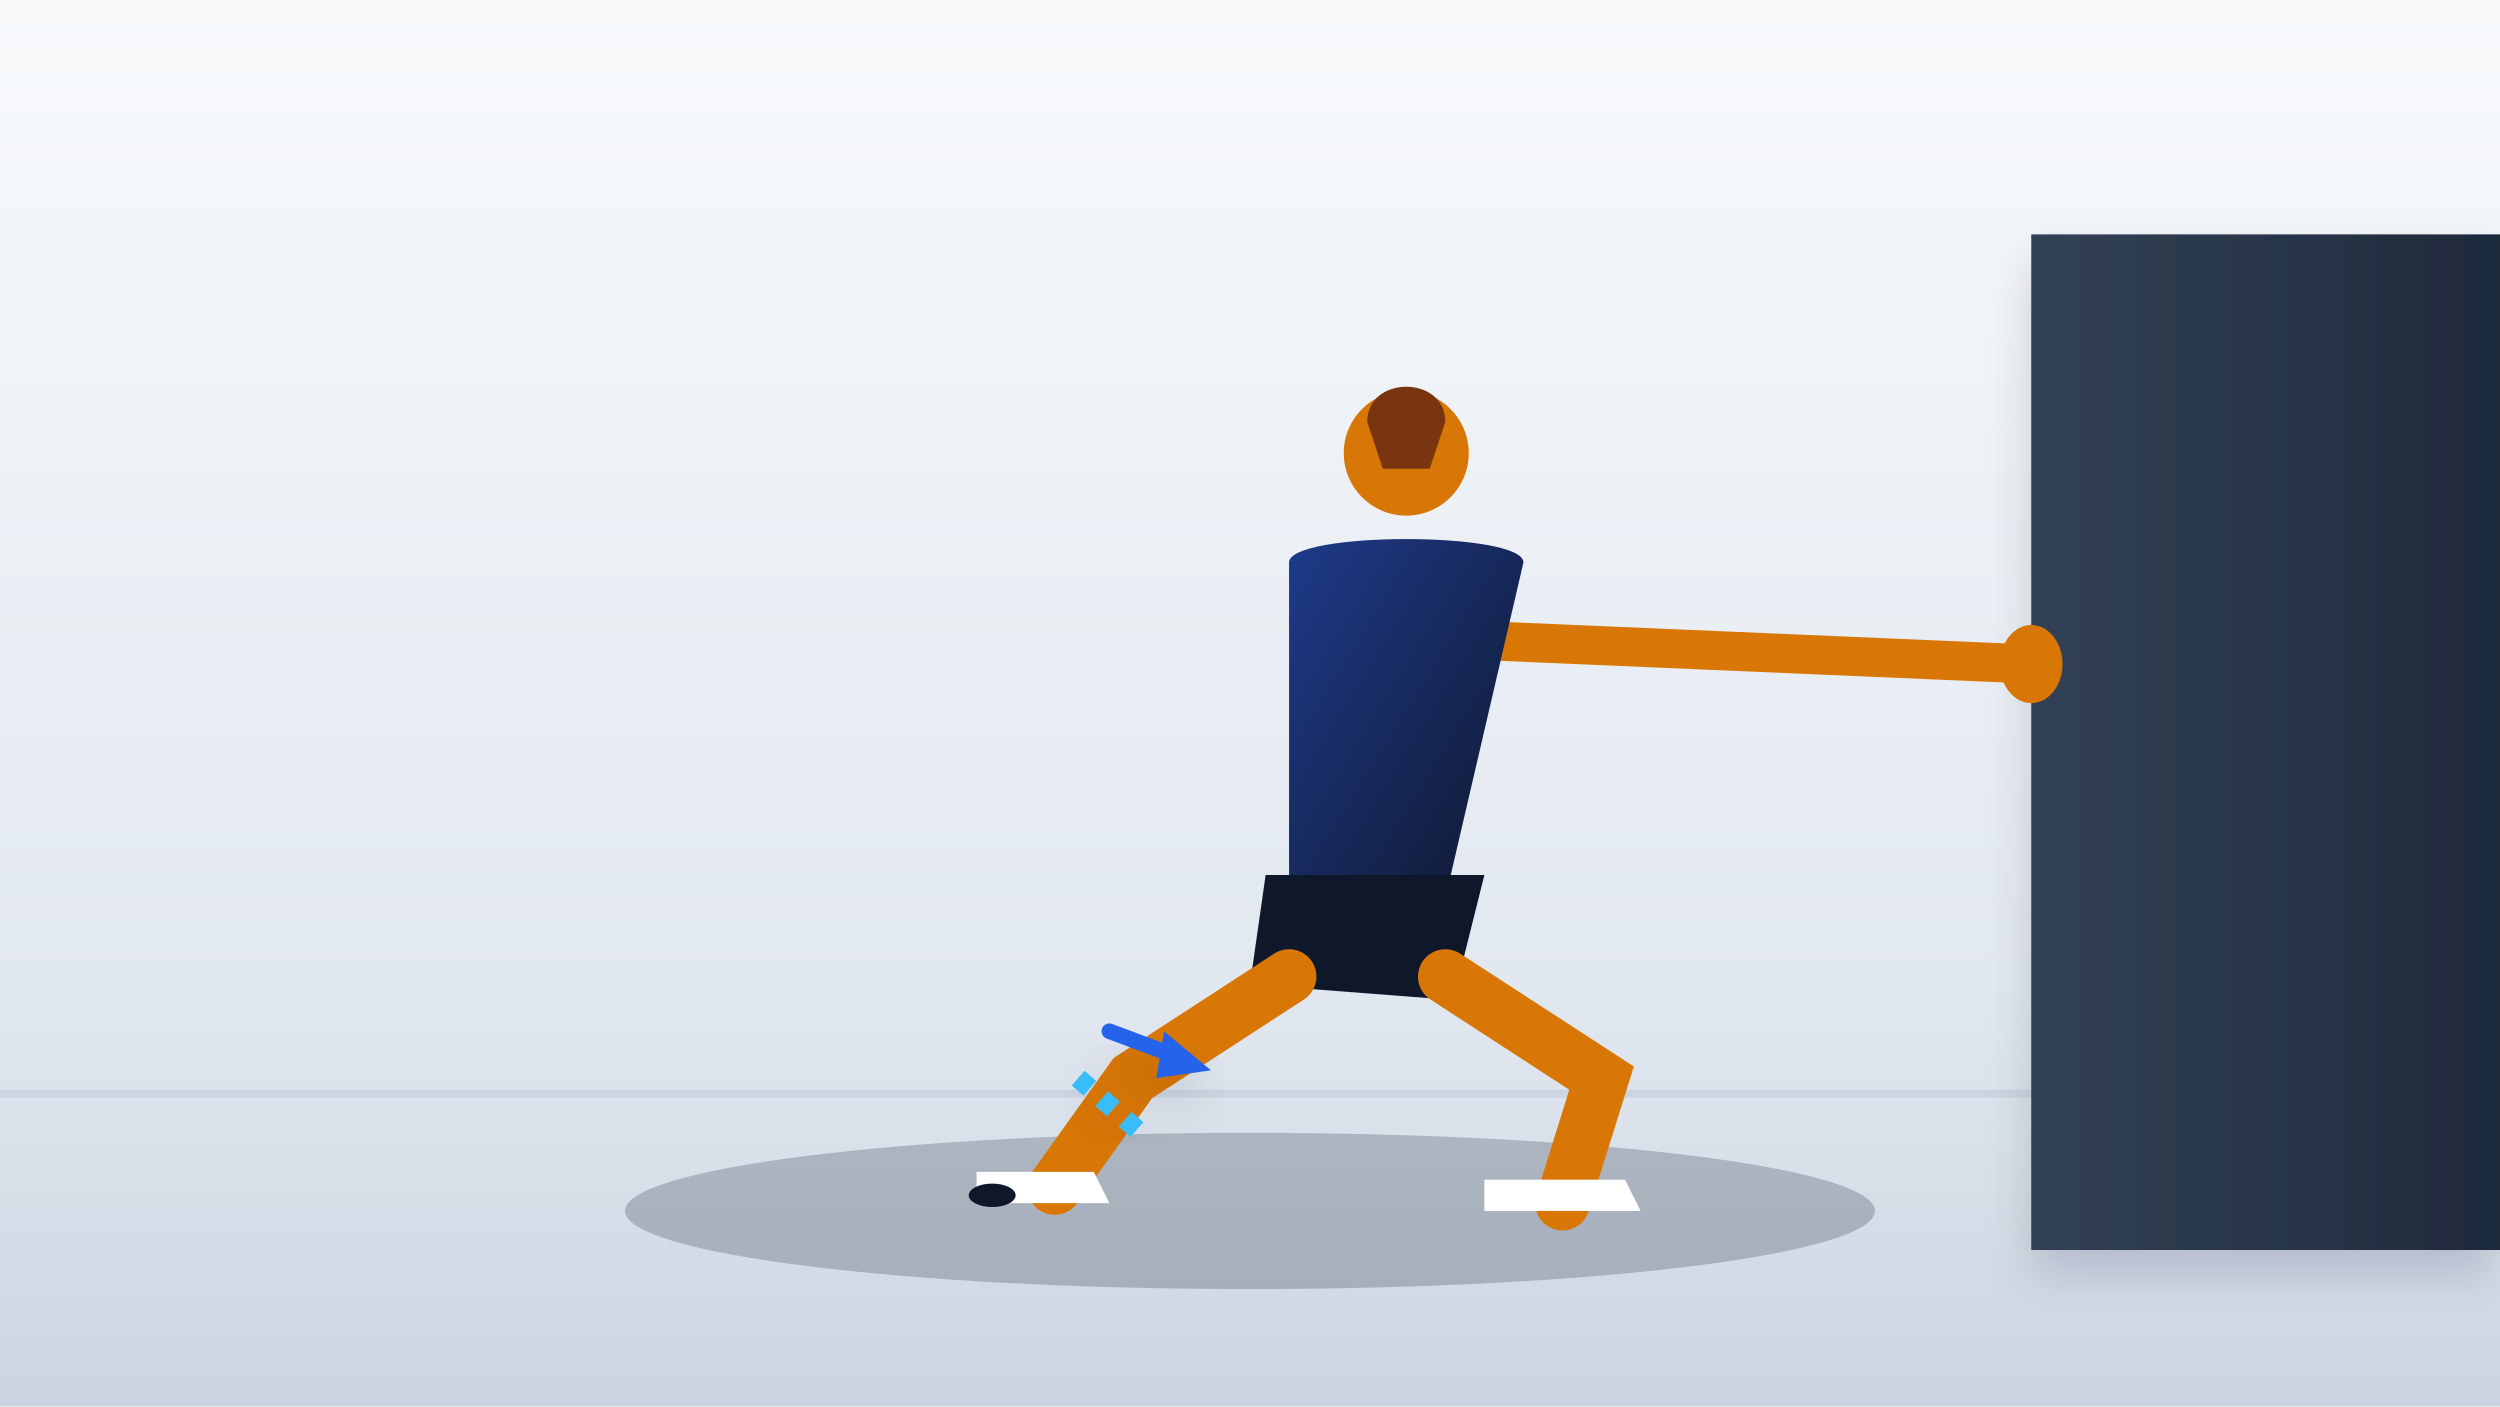
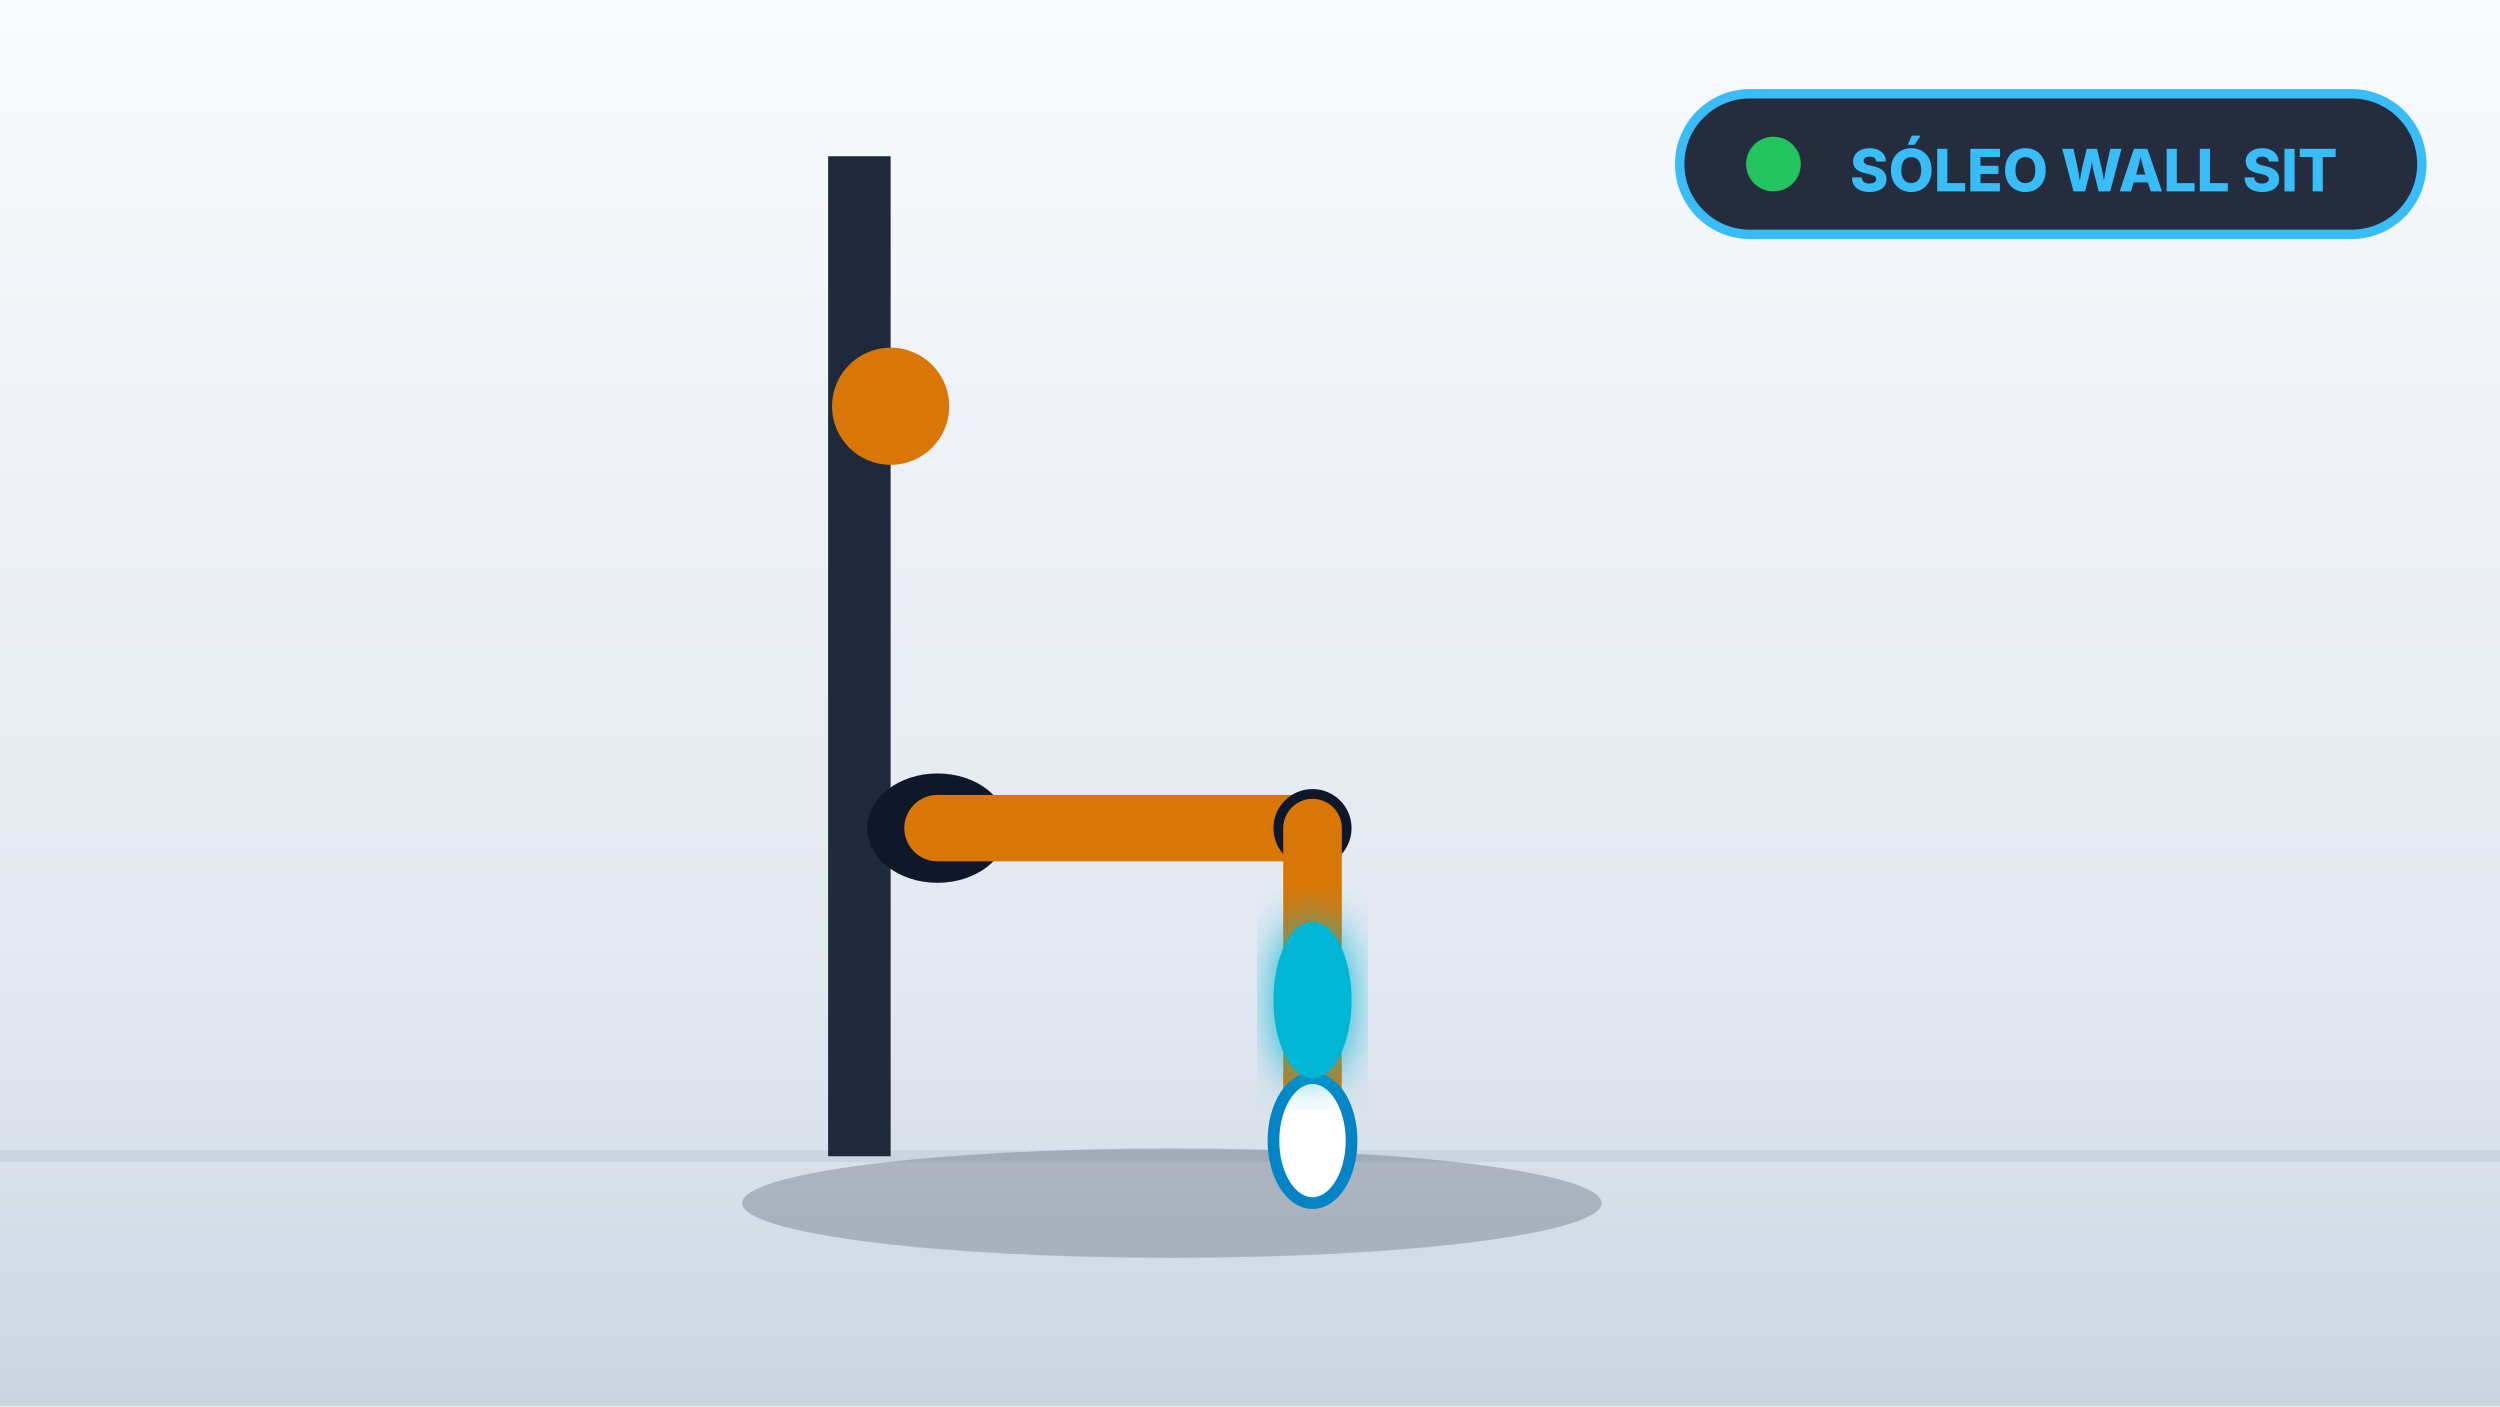
<svg xmlns="http://www.w3.org/2000/svg" viewBox="0 0 320 180" width="100%" height="100%" preserveAspectRatio="xMidYMid meet">
  <defs>
    <linearGradient id="gymFloor" x1="0" y1="0" x2="0" y2="1">
      <stop offset="0%" stop-color="#f8fafc" />
      <stop offset="70%" stop-color="#e2e8f0" />
      <stop offset="100%" stop-color="#cbd5e1" />
    </linearGradient>
-     <linearGradient id="wallGrad" x1="0" y1="0" x2="1" y2="0">
-       <stop offset="0%" stop-color="#334155" />
-       <stop offset="100%" stop-color="#1e293b" />
+     <linearGradient id="poleGrad" x1="0" y1="0" x2="1" y2="0">
+       <stop offset="0%" stop-color="#1e293b" />
+       <stop offset="100%" stop-color="#475569" />
+     </linearGradient>
+     <linearGradient id="machGrad" x1="0" y1="0" x2="1" y2="0">
+       <stop offset="0%" stop-color="#1e293b" />
+       <stop offset="100%" stop-color="#334155" />
    </linearGradient>
    <linearGradient id="kitGrad" x1="0" y1="0" x2="1" y2="1">
      <stop offset="0%" stop-color="#1e3a8a" />
      <stop offset="100%" stop-color="#0f172a" />
    </linearGradient>
    <filter id="dropShadow" x="-10%" y="-10%" width="120%" height="120%">
-       <feDropShadow dx="0" dy="3" stdDeviation="3" flood-color="#0f172a" flood-opacity="0.15" />
+       <feDropShadow dx="0" dy="3" stdDeviation="3" flood-color="#0f172a" flood-opacity="0.16" />
+     </filter>
+     <filter id="glowCyan" x="-20%" y="-20%" width="140%" height="140%">
+       <feGaussianBlur stdDeviation="3" result="blur" />
+       <feMerge>
+         <feMergeNode in="blur" />
+         <feMergeNode in="SourceGraphic" />
+       </feMerge>
    </filter>
  </defs>
  <rect width="320" height="180" fill="url(#gymFloor)" />
-   <line x1="0" y1="140" x2="320" y2="140" stroke="#cbd5e1" stroke-width="1" />
-   <rect x="260" y="30" width="60" height="130" fill="url(#wallGrad)" filter="url(#dropShadow)" />
-   <ellipse cx="160" cy="155" rx="80" ry="10" fill="#0f172a" opacity="0.22" />
-   <ellipse cx="260" cy="85" rx="4" ry="5" fill="#d97706" />
-   <path d="M190,82 L260,85" stroke="#d97706" stroke-width="5" stroke-linecap="round" />
-   <path d="M165,72 C165,68 195,68 195,72 L185,115 C178,118 168,118 165,115 Z" fill="url(#kitGrad)" />
-   <circle cx="180" cy="58" r="8" fill="#d97706" />
-   <path d="M175,54 C175,48 185,48 185,54 L183,60 L177,60 Z" fill="#78350f" />
-   <path d="M162,112 L190,112 L186,128 L160,126 Z" fill="#0f172a" />
-   <path d="M165,125 L145,138 L135,152" stroke="#d97706" stroke-width="7" stroke-linecap="round" fill="none" />
-   <path d="M125,154 L142,154 L140,150 L125,150 Z" fill="#ffffff" />
-   <ellipse cx="127" cy="153" rx="3" ry="1.5" fill="#0f172a" />
-   <path d="M185,125 L205,138 L200,154" stroke="#d97706" stroke-width="7" stroke-linecap="round" fill="none" />
-   <path d="M190,155 L210,155 L208,151 L190,151 Z" fill="#ffffff" />
-   <g filter="url(#dropShadow)">
-     <path d="M138,138 L146,145" stroke="#38bdf8" stroke-width="2.5" stroke-dasharray="2,2" />
-     <path d="M142,132 L150,135" stroke="#2563eb" stroke-width="2" stroke-linecap="round" />
-     <polygon points="149,132 155,137 148,138" fill="#2563eb" />
+   <line x1="0" y1="148" x2="320" y2="148" stroke="#cbd5e1" stroke-width="1.5" />
+   <line x1="110" y1="20" x2="110" y2="148" stroke="#1e293b" stroke-width="8" />
+   <ellipse cx="150" cy="154" rx="55" ry="7" fill="#0f172a" opacity="0.22" />
+   <path d="M114,65 L114,105" stroke="url(#kitGrad)" stroke-width="13" stroke-linecap="round" />
+   <circle cx="114" cy="52" r="7.5" fill="#d97706" />
+   <ellipse cx="120" cy="106" rx="9" ry="7" fill="#0f172a" />
+   <line x1="120" y1="106" x2="168" y2="106" stroke="#d97706" stroke-width="8.5" stroke-linecap="round" />
+   <circle cx="168" cy="106" r="5" fill="#0f172a" />
+   <g>
+     <animateTransform attributeName="transform" type="translate" values="0 0; 0 -14; 0 -14; 0 0" keyTimes="0; 0.4; 0.7; 1" dur="2.8s" repeatCount="indefinite" />
+     <line x1="168" y1="106" x2="168" y2="146" stroke="#d97706" stroke-width="7.5" stroke-linecap="round" />
+     <ellipse cx="168" cy="146" rx="5" ry="8" fill="#ffffff" stroke="#0284c7" stroke-width="1.5" />
+     <ellipse cx="168" cy="128" rx="5" ry="10" fill="#06b6d4" filter="url(#glowCyan)">
+       <animate attributeName="opacity" values="0.3; 1; 1; 0.3" dur="2.8s" repeatCount="indefinite" />
+     </ellipse>
+   </g>
+   <g transform="translate(215, 12)">
+     <rect x="0" y="0" width="95" height="18" rx="9" fill="#0f172a" fill-opacity="0.9" stroke="#38bdf8" stroke-width="1.2" />
+     <circle cx="12" cy="9" r="3.5" fill="#22c55e">
+       <animate attributeName="opacity" values="1; 0.2; 1" dur="1.1s" repeatCount="indefinite" />
+     </circle>
+     <text x="53" y="12.5" fill="#38bdf8" font-size="7.5" font-family="-apple-system, sans-serif" font-weight="800" text-anchor="middle">SÓLEO WALL SIT</text>
  </g>
</svg>
